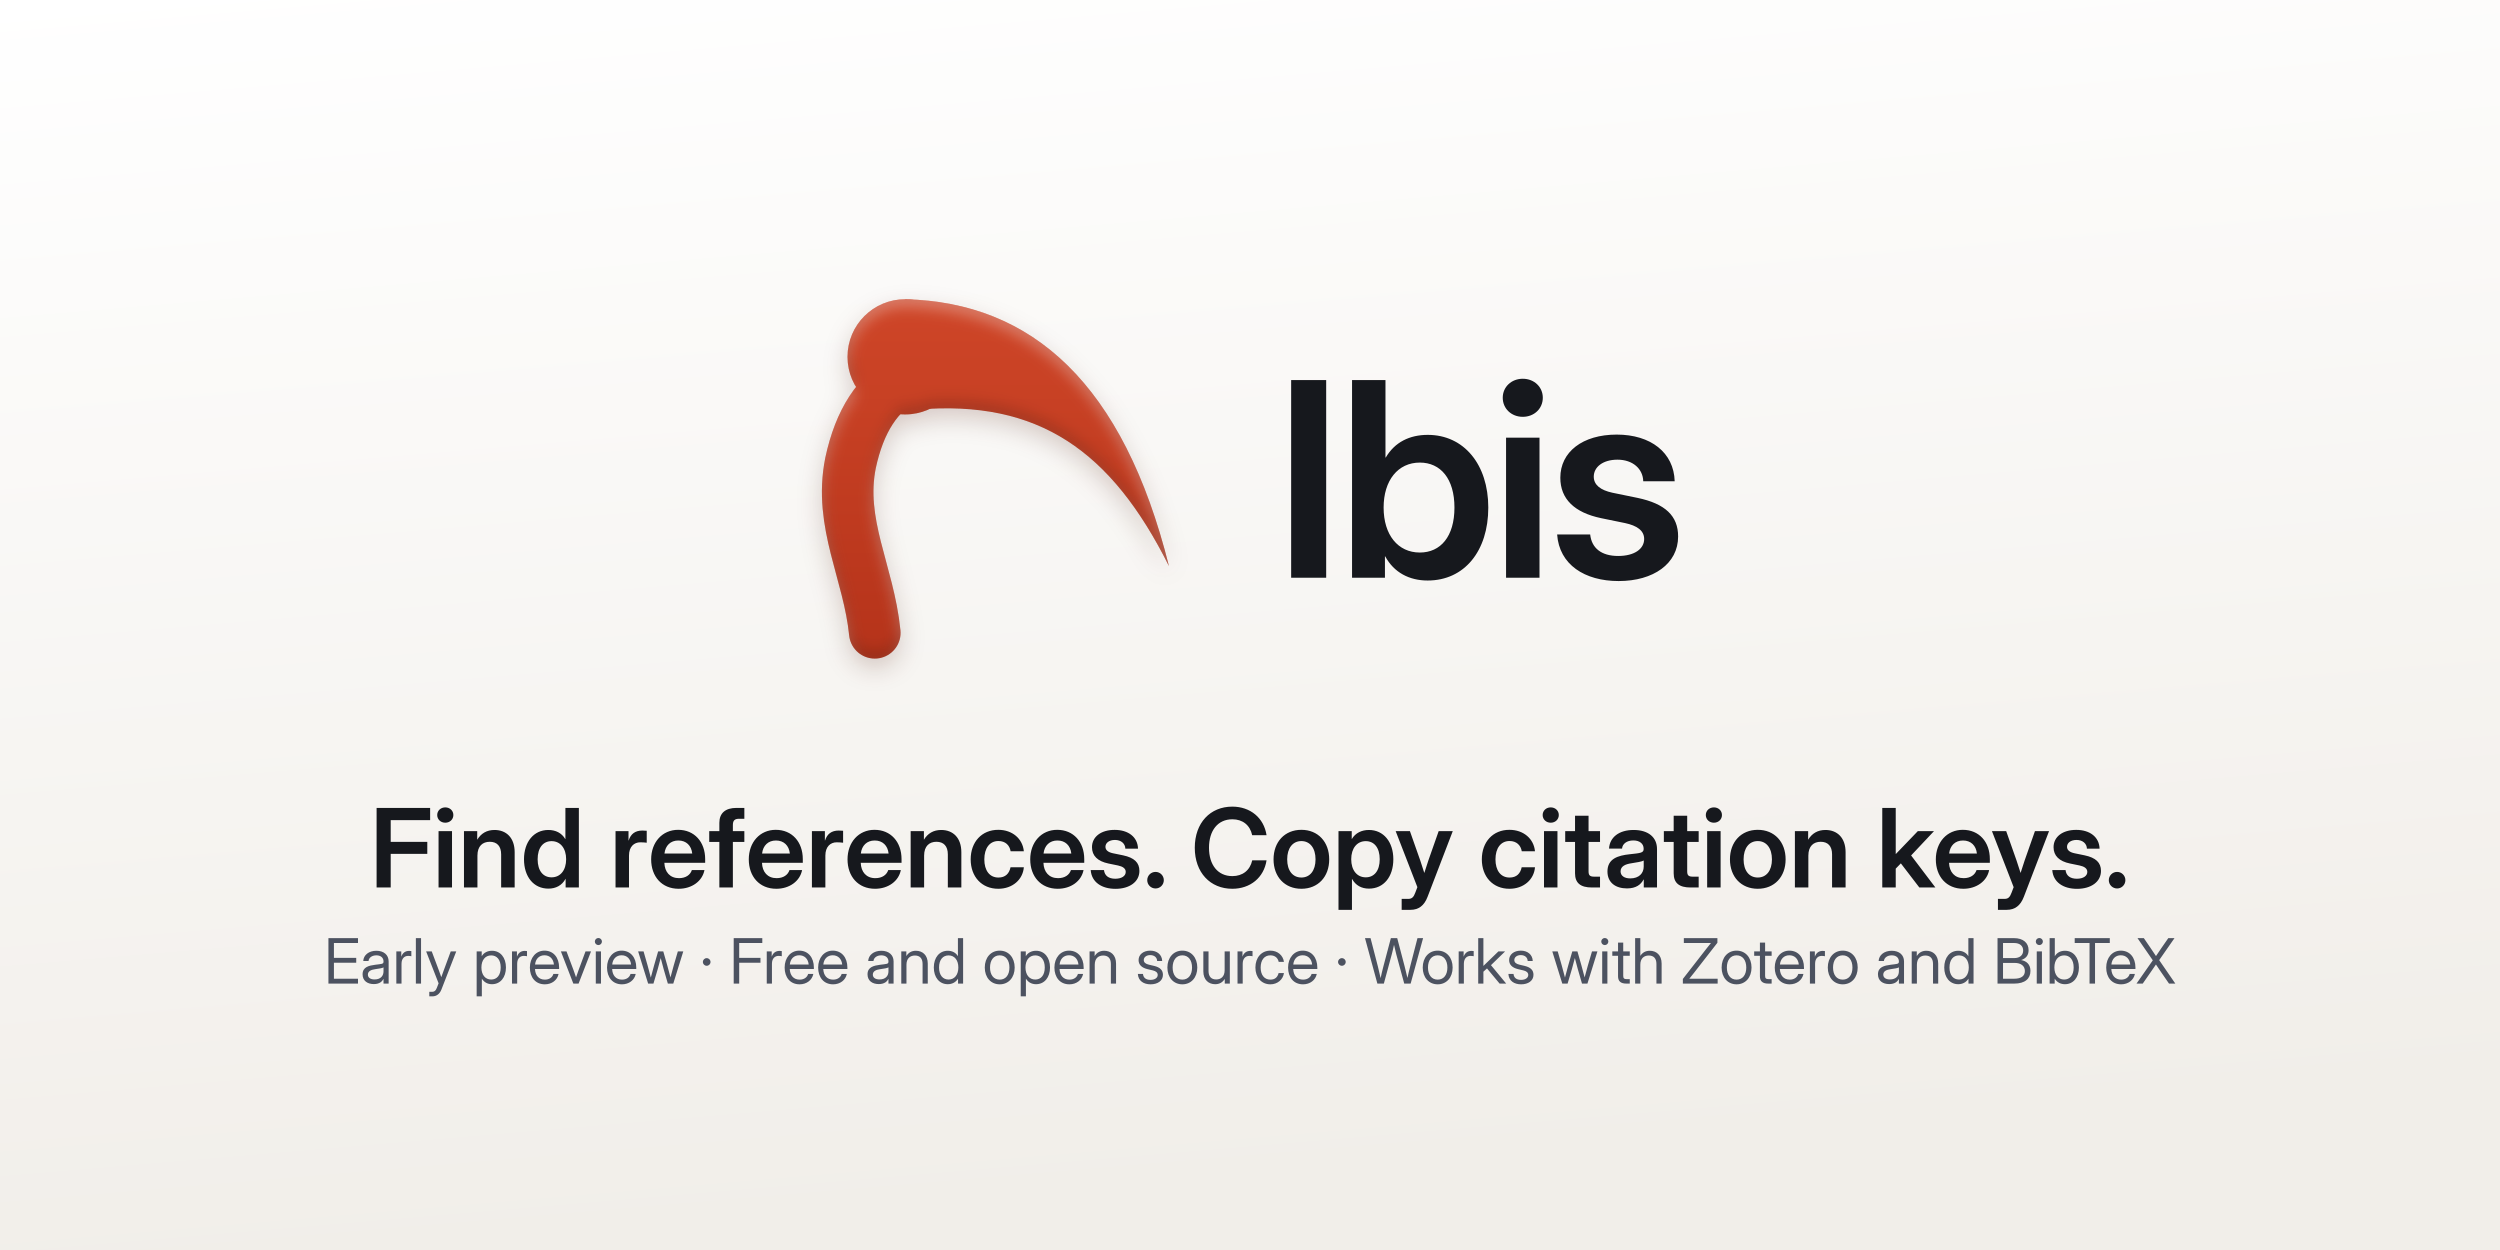
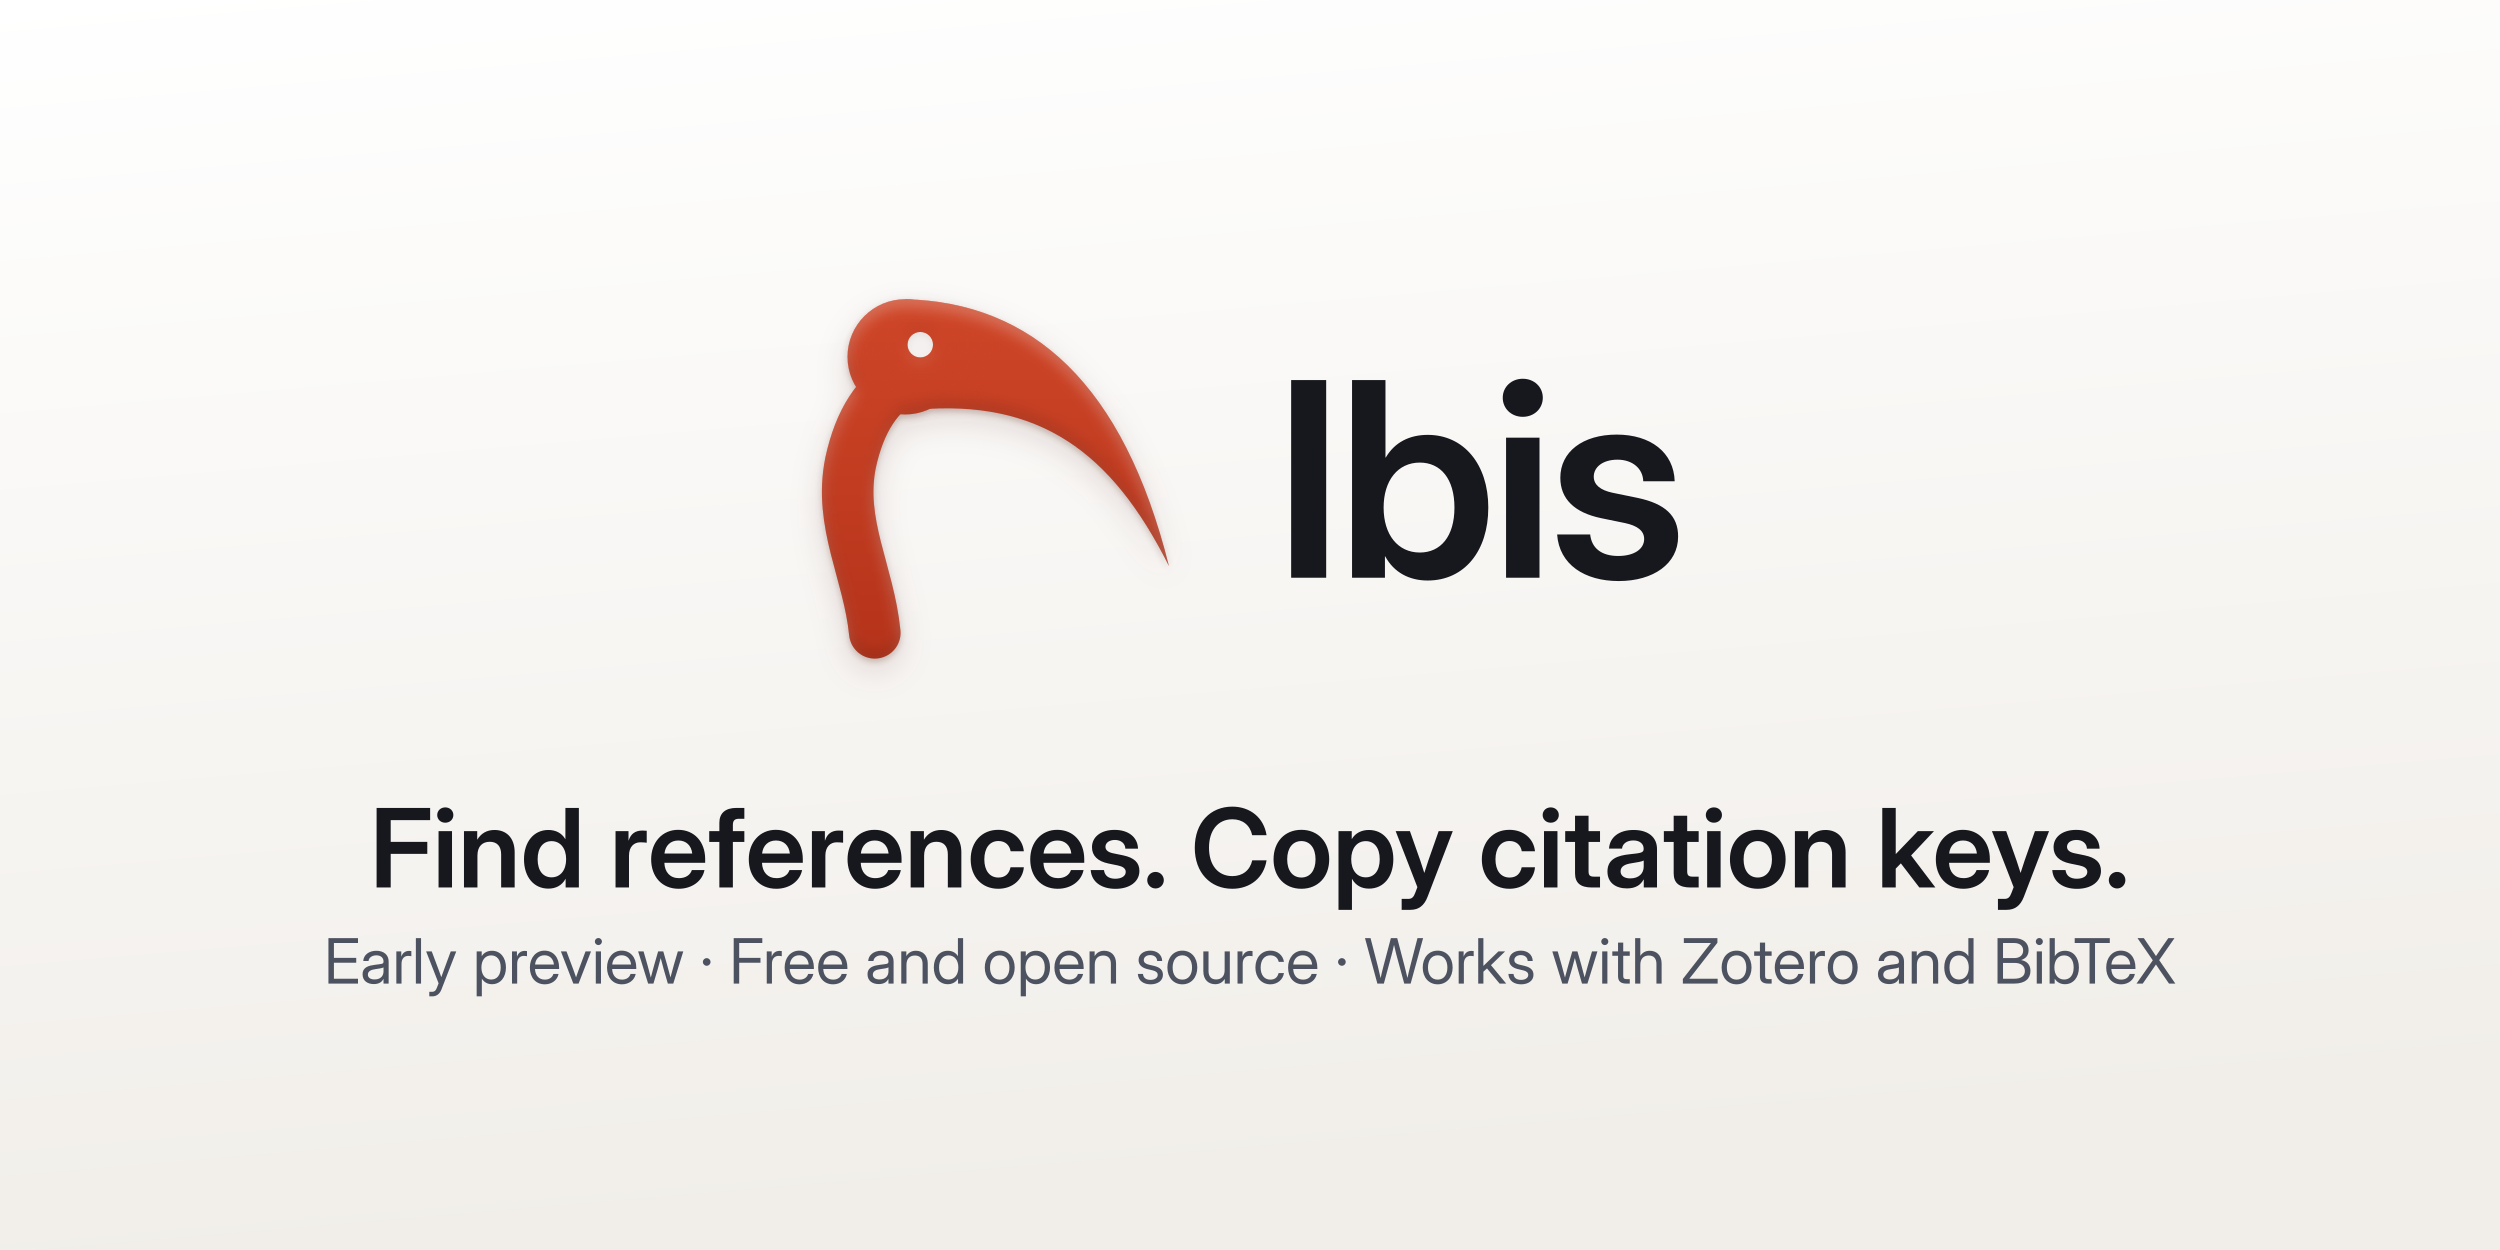
<svg xmlns="http://www.w3.org/2000/svg" width="1280" height="640" viewBox="0 0 1280 640">
  <defs>
    <linearGradient id="sbg" x1="0" y1="0" x2="0.17" y2="1">
      <stop offset="0" stop-color="#FFFFFF" />
      <stop offset="1" stop-color="#F1EEE9" />
    </linearGradient>
    <linearGradient id="sg" gradientUnits="userSpaceOnUse" x1="0" y1="24.0" x2="0" y2="84.25">
      <stop offset="0" stop-color="#CF4628" />
      <stop offset="1" stop-color="#B5331A" />
    </linearGradient>
-     <filter id="sf" filterUnits="userSpaceOnUse" x="19.275" y="17" width="73.225" height="76.85" color-interpolation-filters="sRGB">
+     <filter id="sf" filterUnits="userSpaceOnUse" x="16.875" y="14.6" width="78.025" height="82.05" color-interpolation-filters="sRGB">
      <feGaussianBlur in="SourceAlpha" stdDeviation="1.1" result="b" />
      <feOffset in="b" dy="1.3" result="bd" />
      <feComposite in="SourceAlpha" in2="bd" operator="out" result="top" />
-       <feFlood flood-color="#fff" flood-opacity="0.3" />
+       <feFlood flood-color="#fff" flood-opacity="0.24" />
      <feComposite in2="top" operator="in" result="hl" />
      <feOffset in="b" dy="-1.3" result="bu" />
      <feComposite in="SourceAlpha" in2="bu" operator="out" result="bot" />
-       <feFlood flood-color="#000" flood-opacity="0.16" />
+       <feFlood flood-color="#000" flood-opacity="0.12" />
      <feComposite in2="bot" operator="in" result="sh" />
-       <feGaussianBlur in="SourceAlpha" stdDeviation="2.0" result="db" />
-       <feOffset in="db" dy="1.6" result="do" />
-       <feFlood flood-color="#4A0F04" flood-opacity="0.2" />
+       <feGaussianBlur in="SourceAlpha" stdDeviation="0.5" result="cb" />
+       <feOffset in="cb" dy="0.5" result="co" />
+       <feFlood flood-color="#4A0F04" flood-opacity="0.22" />
+       <feComposite in2="co" operator="in" result="contact" />
+       <feGaussianBlur in="SourceAlpha" stdDeviation="2.6" result="db" />
+       <feOffset in="db" dy="2.0" result="do" />
+       <feFlood flood-color="#4A0F04" flood-opacity="0.13" />
      <feComposite in2="do" operator="in" result="drop" />
      <feMerge>
        <feMergeNode in="drop" />
+         <feMergeNode in="contact" />
        <feMergeNode in="SourceGraphic" />
        <feMergeNode in="hl" />
        <feMergeNode in="sh" />
      </feMerge>
    </filter>
+     <mask id="se" maskUnits="userSpaceOnUse" x="16.875" y="14.6" width="78.025" height="82.05">
+       <rect x="16.875" y="14.6" width="78.025" height="82.05" fill="#fff" />
+       <circle cx="43.5" cy="32.5" r="2.1" fill="#000" />
+     </mask>
+     <radialGradient id="sr" gradientUnits="userSpaceOnUse" cx="43.5" cy="32.5" r="13.44">
+       <stop offset="0.3" stop-color="#fff" />
+       <stop offset="1" stop-color="#000" />
+     </radialGradient>
+     <mask id="ss" maskUnits="userSpaceOnUse" x="30.06" y="19.06" width="26.88" height="26.88">
+       <circle cx="43.5" cy="32.5" r="13.44" fill="url(#sr)" />
+     </mask>
  </defs>
  <rect width="1280" height="640" rx="0" fill="url(#sbg)" />
  <g transform="translate(395.96 128.36) scale(1.84)">
    <g transform="translate(-32.534 -28.694) scale(1.68776)">
-       <g filter="url(#sf)">
-         <path d="M36 80C35 70 30 62 32 52 33.5 45 36.5 40.5 41 38" fill="none" stroke="url(#sg)" stroke-width="8.5" stroke-linecap="round" />
-         <path d="M41 25C62 25.5 77 39 84.5 69 75 50 63 41.5 43 43.2z" fill="url(#sg)" />
-         <circle cx="41" cy="34.5" r="9.5" fill="url(#sg)" />
+       <g mask="url(#se)">
+         <g filter="url(#sf)">
+           <path d="M36 80C35 70 30 62 32 52 33.5 45 36.5 40.5 41 38" fill="none" stroke="url(#sg)" stroke-width="8.5" stroke-linecap="round" />
+           <path d="M41 25C62 25.5 77 39 84.5 69 75 50 63 41.5 43 43.2z" fill="url(#sg)" />
+           <circle cx="41" cy="34.5" r="9.5" fill="url(#sg)" />
+         </g>
+       </g>
+       <g class="eyeshade" mask="url(#ss)" opacity="0.35">
+         <g filter="url(#sf)">
+           <g mask="url(#se)">
+             <path d="M36 80C35 70 30 62 32 52 33.5 45 36.5 40.5 41 38" fill="none" stroke="url(#sg)" stroke-width="8.5" stroke-linecap="round" />
+             <path d="M41 25C62 25.5 77 39 84.5 69 75 50 63 41.5 43 43.2z" fill="url(#sg)" />
+             <circle cx="41" cy="34.5" r="9.5" fill="url(#sg)" />
+           </g>
+         </g>
      </g>
    </g>
    <g transform="translate(139.505 91.000) scale(0.55)">
      <g>
        <path d="M26.04 -100H8.32V0H26.04ZM77.39 1.41C95.91 1.41 108.06 -13.42 108.06 -35.5C108.06 -57.32 95.71 -72.28 77.45 -72.28C68.26 -72.28 60.74 -68.59 56.18 -60.81H56.04V-100H39.13V0H55.77V-10.81H55.91C60.34 -2.62 68.12 1.41 77.39 1.41ZM73.43 -12.75C62.35 -12.75 55.1 -21.68 55.1 -35.5C55.1 -49.26 62.35 -58.26 73.43 -58.26C83.9 -58.26 90.94 -50.13 90.94 -35.5C90.94 -20.81 83.9 -12.75 73.43 -12.75ZM117.05 0H133.97V-70.87H117.05ZM125.51 -81.41C131.28 -81.41 135.64 -85.57 135.64 -91.07C135.64 -96.51 131.28 -100.67 125.51 -100.67C119.74 -100.67 115.37 -96.51 115.37 -91.07C115.37 -85.57 119.74 -81.41 125.51 -81.41ZM174.03 1.68C191.55 1.68 204.1 -7.05 204.1 -20.87C204.1 -31.28 197.59 -37.45 183.57 -40.4L170.81 -43.02C164.91 -44.3 161.42 -46.91 161.42 -51.14C161.42 -55.97 165.98 -59.73 173.43 -59.73C181.15 -59.73 186.32 -55.1 186.45 -48.79H202.36C201.95 -63.36 190.21 -72.42 173.03 -72.42C155.71 -72.42 144.5 -63.62 144.5 -50.6C144.5 -39.87 151.62 -32.95 165.18 -30.13L177.26 -27.65C183.23 -26.38 186.92 -23.89 186.92 -19.6C186.92 -14.56 181.95 -11.01 173.77 -11.01C165.31 -11.01 160.34 -14.97 159.61 -21.88H142.89C143.97 -6.64 156.79 1.68 174.03 1.68Z" fill="#16181D" />
      </g>
    </g>
  </g>
  <text font-family="Inter Display, Inter, sans-serif" text-anchor="middle" x="640" y="454.4" font-size="56.0" font-weight="600" fill="#16181D">Find references. Copy citation keys.</text>
  <text font-family="Inter Display, Inter, sans-serif" text-anchor="middle" x="640" y="503.6" font-size="32.0" fill="#4C5260">Early preview · Free and open source · Works with Zotero and BibTeX</text>
</svg>
